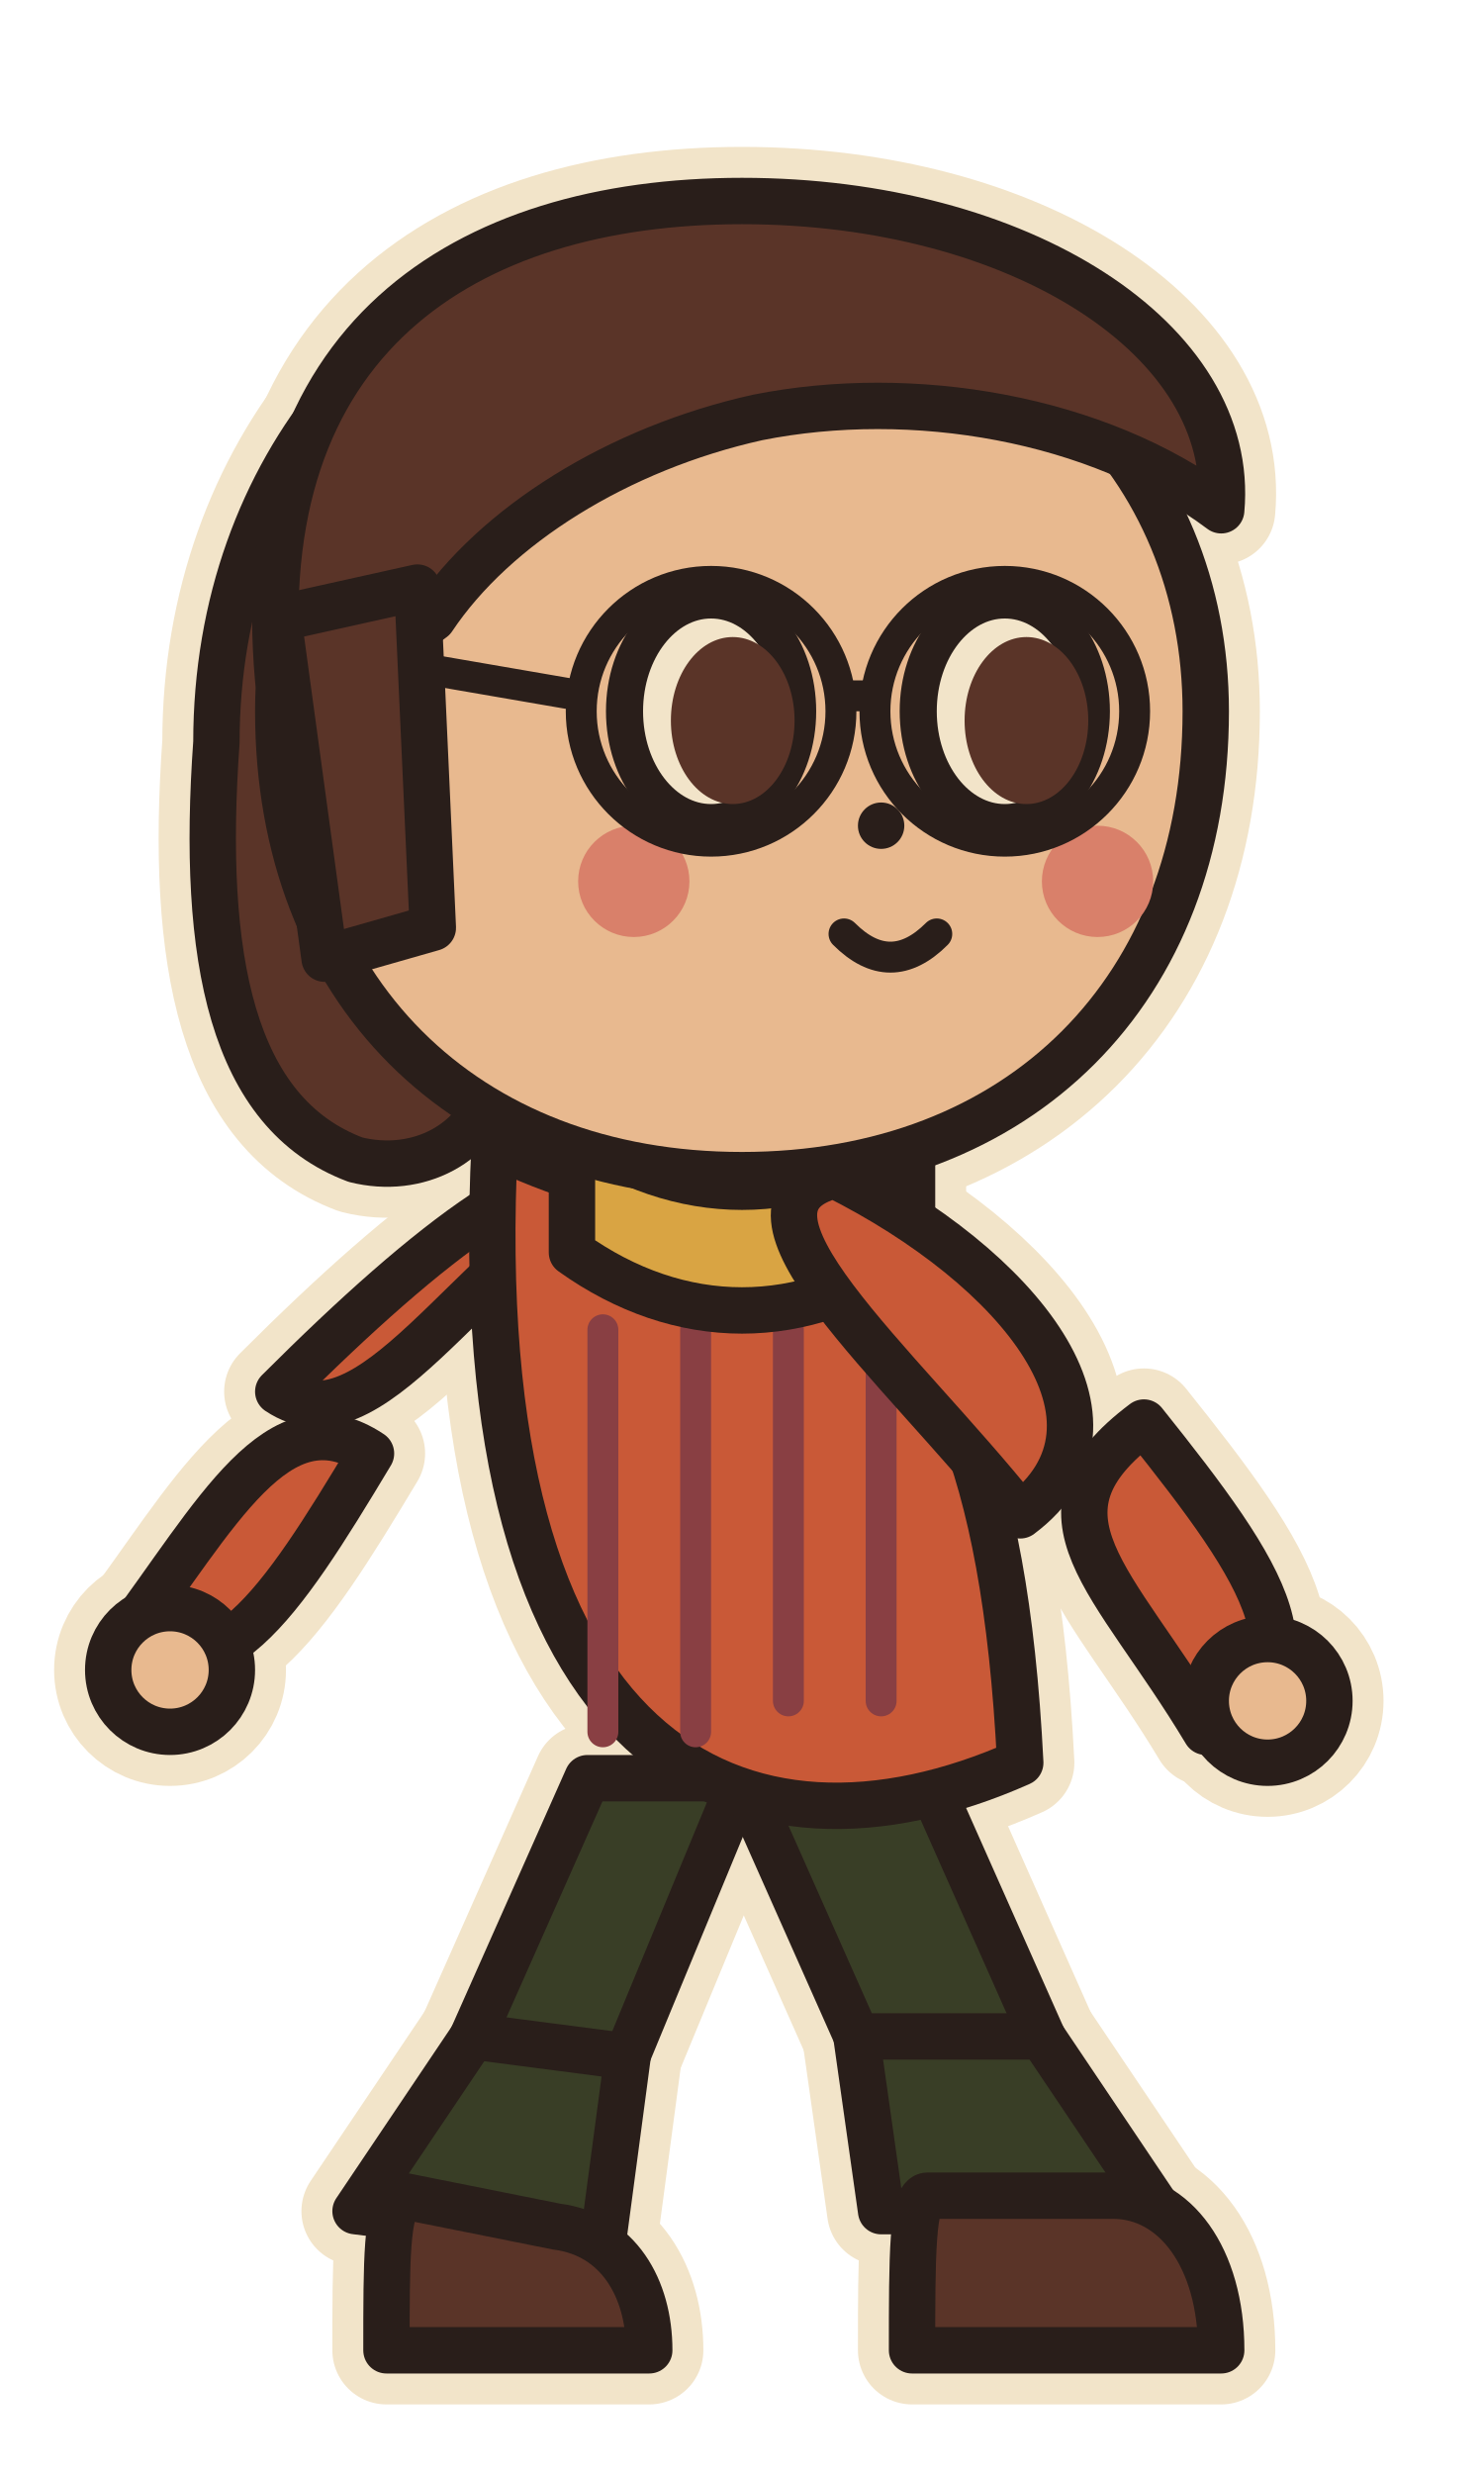
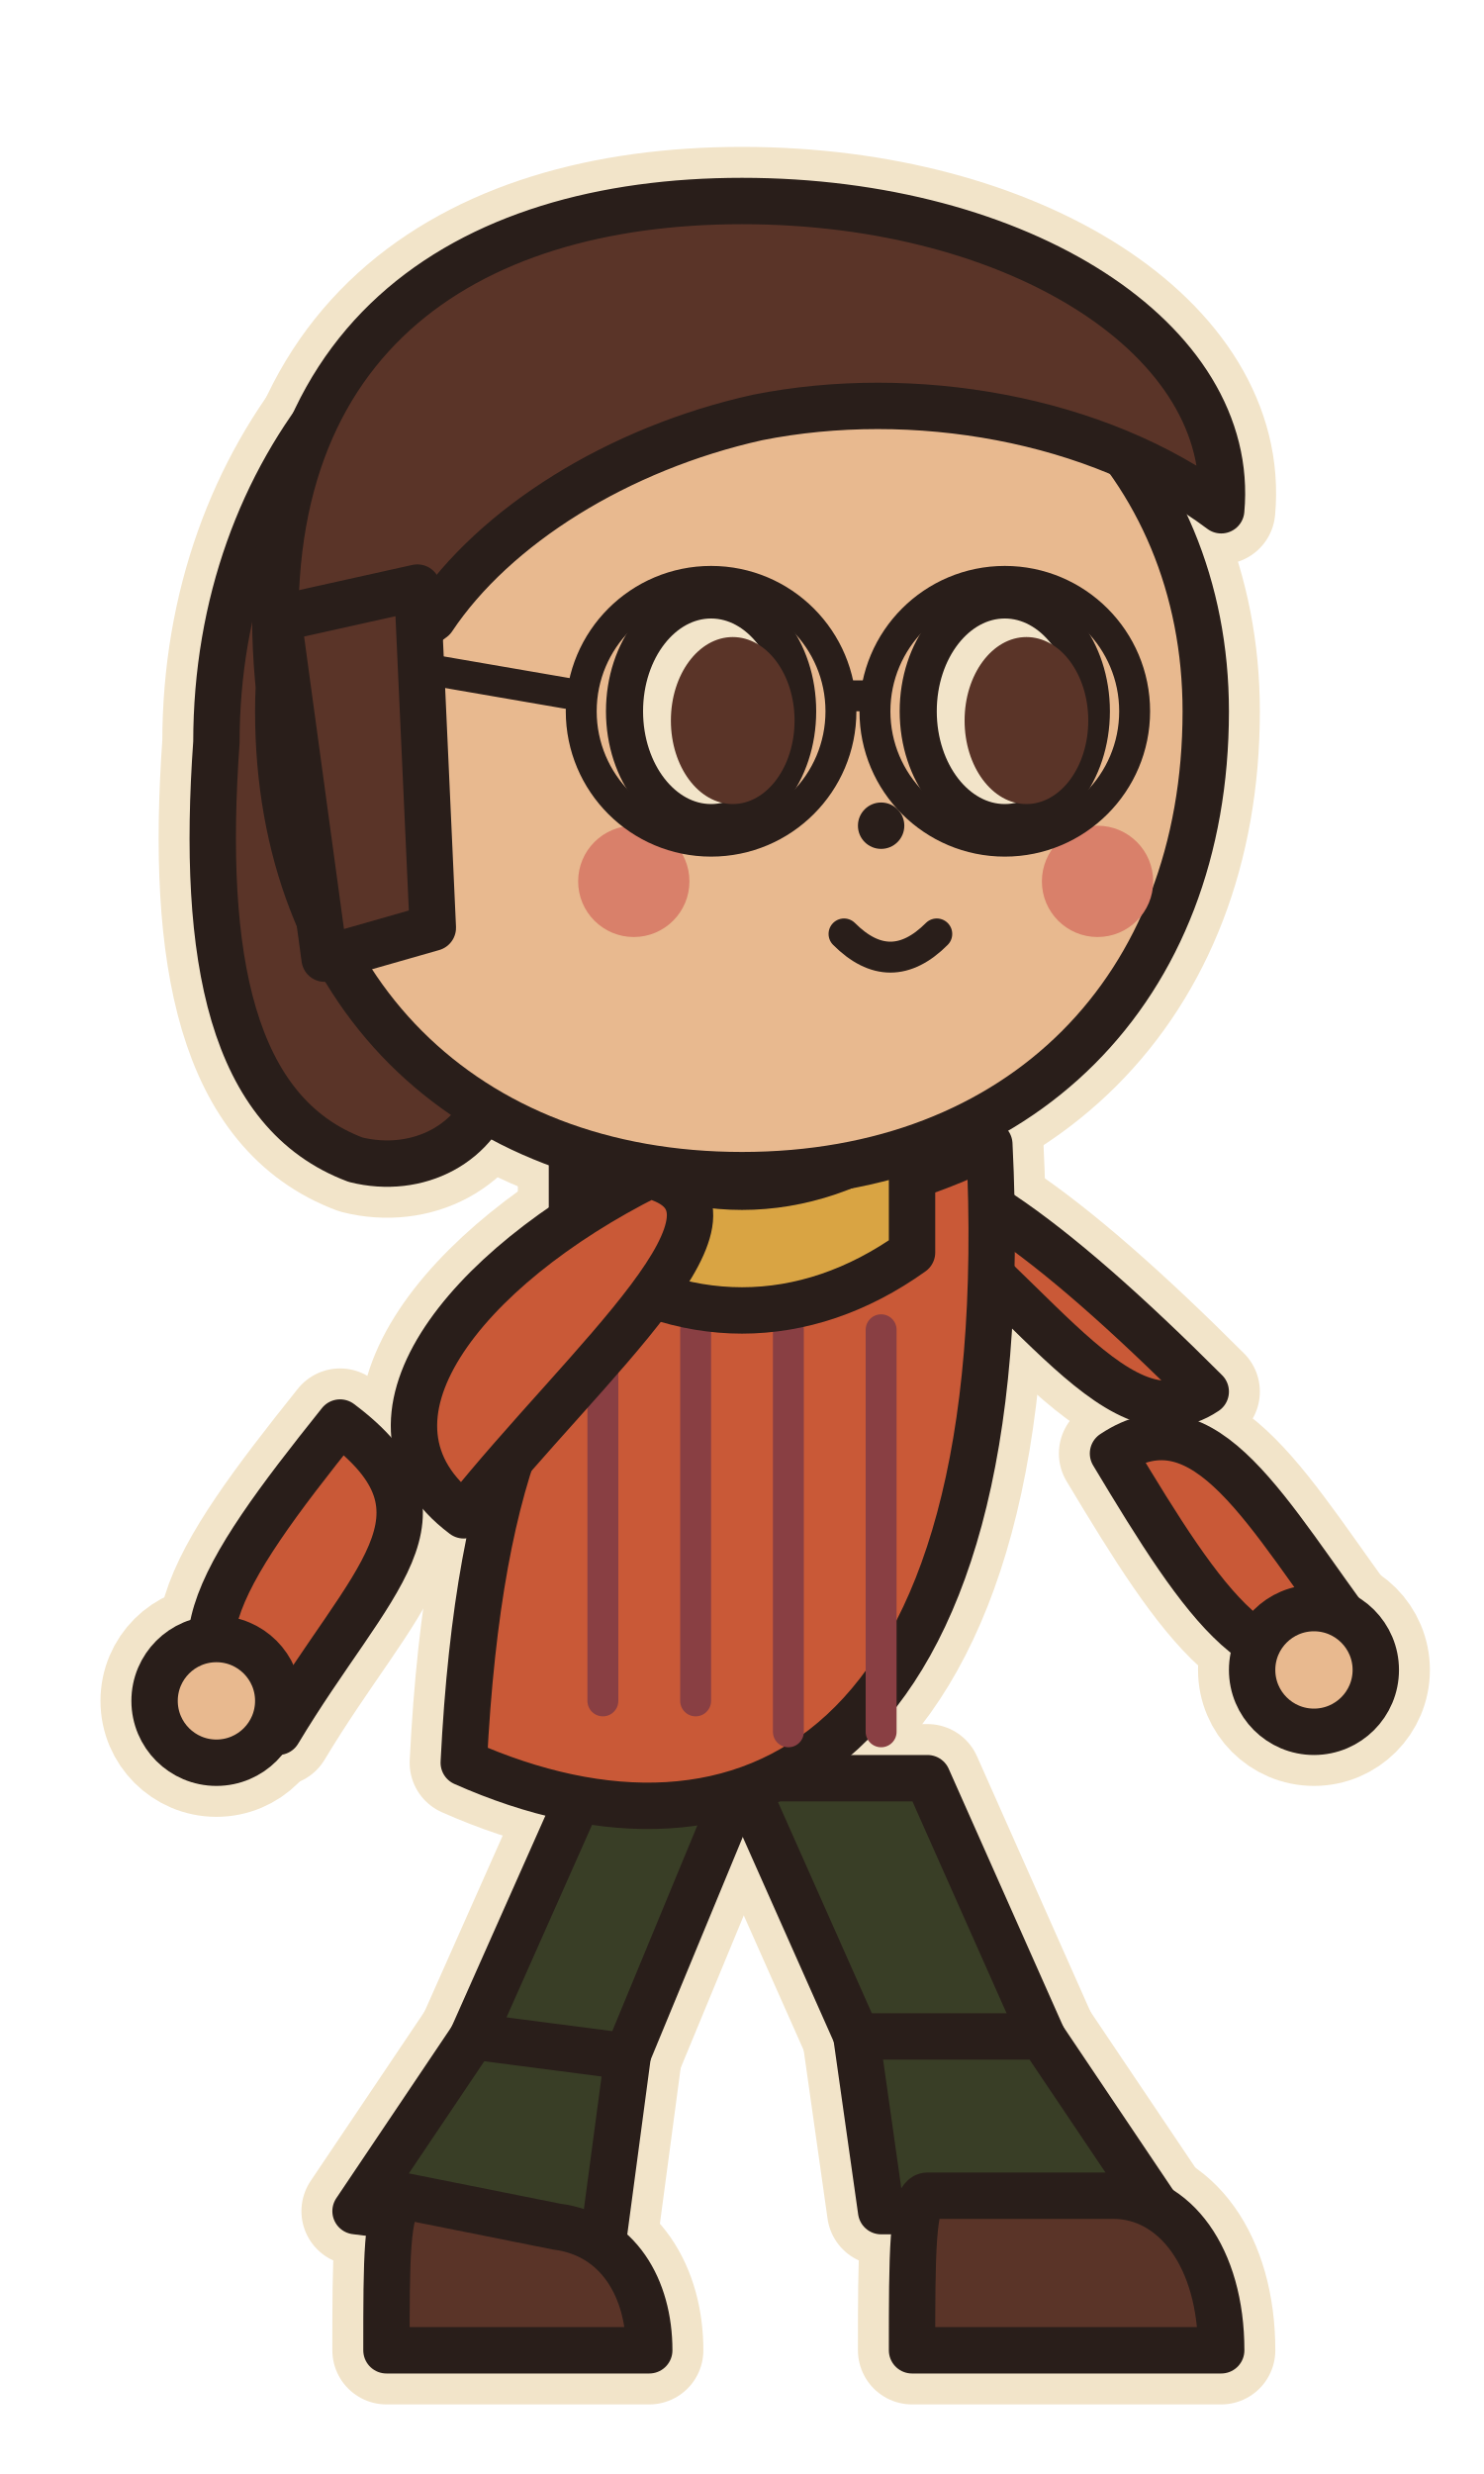
<svg xmlns="http://www.w3.org/2000/svg" viewBox="0 0 96 160" width="96" height="160">
  <g fill="#f2e4c9" stroke="#f2e4c9" stroke-width="7" stroke-linejoin="round" stroke-linecap="round">
-     <path d="M 40,76 C 30,82 24,94 18,90 C 28,80 36,74 40,76 Z" fill="#f2e4c9" />
-     <path d="M 24,94 C 18,104 14,110 8,106 C 14,98 18,90 24,94 Z" fill="#f2e4c9" />
-     <circle cx="11" cy="108" r="4" fill="#f2e4c9" />
+     <path d="M 40,76 C 30,82 24,94 18,90 C 28,80 36,74 40,76 Z" fill="#f2e4c9" transform="translate(96 0) scale(-1 1)" />
+     <path d="M 24,94 C 18,104 14,110 8,106 C 14,98 18,90 24,94 Z" fill="#f2e4c9" transform="translate(96 0) scale(-1 1)" />
+     <circle cx="11" cy="108" r="4" fill="#f2e4c9" transform="translate(96 0) scale(-1 1)" />
    <path d="M 38,115 L 26,142 L 36,144 L 48,115 Z" fill="#f2e4c9" />
    <path d="M 30.6,131.7 L 23,143 L 39,145 L 40.6,133 Z" fill="#f2e4c9" />
    <path d="M 26,142 L 36,144 C 40,144.5 42,148 42,152 L 25,152 C 25,146 25,143 26,142 Z" fill="#f2e4c9" />
    <path d="M 48,115 L 60,142 L 72,142 L 60,115 Z" fill="#f2e4c9" />
    <path d="M 55.4,131.7 L 57,143 L 75,143 L 67.4,131.7 Z" fill="#f2e4c9" />
    <path d="M 60,142 L 72,142 C 76,142 79,146 79,152 L 59,152 C 59,146 59,142 60,142 Z" fill="#f2e4c9" />
-     <path d="M 32,74 C 48,82 64,74 66,114 C 48,122 30,114 32,74 Z" fill="#f2e4c9" />
-     <path d="M 37,73 C 44,78 52,78 59,73 L 59,81 C 52,86 44,86 37,81 Z" fill="#f2e4c9" />
-     <path d="M 54,76 C 66,82 74,92 66,98 C 58,88 46,78 54,76 Z" fill="#f2e4c9" />
-     <path d="M 74,92 C 82,102 86,108 78,112 C 72,102 66,98 74,92 Z" fill="#f2e4c9" />
-     <circle cx="82" cy="110" r="4" fill="#f2e4c9" />
+     <path d="M 32,74 C 48,82 64,74 66,114 C 48,122 30,114 32,74 Z" fill="#f2e4c9" transform="translate(96 0) scale(-1 1)" />
+     <path d="M 37,73 C 44,78 52,78 59,73 L 59,81 C 52,86 44,86 37,81 Z" fill="#f2e4c9" transform="translate(96 0) scale(-1 1)" />
+     <path d="M 54,76 C 66,82 74,92 66,98 C 58,88 46,78 54,76 Z" fill="#f2e4c9" transform="translate(96 0) scale(-1 1)" />
+     <path d="M 74,92 C 82,102 86,108 78,112 C 72,102 66,98 74,92 Z" fill="#f2e4c9" transform="translate(96 0) scale(-1 1)" />
+     <circle cx="82" cy="110" r="4" fill="#f2e4c9" transform="translate(96 0) scale(-1 1)" />
    <path d="M 40,15 C 26,17 14,30 14,48 C 13,62 15,72 23,75 C 27,76 31,74 32,70 L 36,40 Z" fill="#f2e4c9" />
    <path d="M 48,18 C 66,18 78,30 78,46 C 78,64 66,76 48,76 C 30,76 18,64 18,46 C 18,30 30,18 48,18 Z" fill="#f2e4c9" />
    <path d="M 18,44 C 16,22 30,13 48,13 C 66,13 80,22 79,33 C 71,27 59,25 49,27 C 40,29 32,34 28,40 C 24,43 21,44 18,44 Z" fill="#f2e4c9" />
    <path d="M 18,40 L 27,38 L 28,60 L 21,62 Z" fill="#f2e4c9" />
  </g>
  <g stroke="#291e1a" stroke-width="3" stroke-linejoin="round" stroke-linecap="round">
-     <path d="M 40,76 C 30,82 24,94 18,90 C 28,80 36,74 40,76 Z" fill="#c95937" />
-     <path d="M 24,94 C 18,104 14,110 8,106 C 14,98 18,90 24,94 Z" fill="#c95937" />
-     <circle cx="11" cy="108" r="4" fill="#e8b98f" />
+     <path d="M 40,76 C 30,82 24,94 18,90 C 28,80 36,74 40,76 Z" fill="#c95937" transform="translate(96 0) scale(-1 1)" />
+     <path d="M 24,94 C 18,104 14,110 8,106 C 14,98 18,90 24,94 Z" fill="#c95937" transform="translate(96 0) scale(-1 1)" />
+     <circle cx="11" cy="108" r="4" fill="#e8b98f" transform="translate(96 0) scale(-1 1)" />
    <path d="M 38,115 L 26,142 L 36,144 L 48,115 Z" fill="#393e26" />
    <path d="M 30.6,131.7 L 23,143 L 39,145 L 40.6,133 Z" fill="#393e26" />
    <path d="M 26,142 L 36,144 C 40,144.5 42,148 42,152 L 25,152 C 25,146 25,143 26,142 Z" fill="#5a3428" />
    <path d="M 48,115 L 60,142 L 72,142 L 60,115 Z" fill="#393e26" />
    <path d="M 55.4,131.7 L 57,143 L 75,143 L 67.4,131.7 Z" fill="#393e26" />
    <path d="M 60,142 L 72,142 C 76,142 79,146 79,152 L 59,152 C 59,146 59,142 60,142 Z" fill="#5a3428" />
-     <path d="M 32,74 C 48,82 64,74 66,114 C 48,122 30,114 32,74 Z" fill="#c95937" />
-     <path d="M 39,86 L 39,112" fill="none" stroke="#893f43" stroke-width="2" />
-     <path d="M 45,86 L 45,112" fill="none" stroke="#893f43" stroke-width="2" />
-     <path d="M 51,86 L 51,110" fill="none" stroke="#893f43" stroke-width="2" />
-     <path d="M 57,86 L 57,110" fill="none" stroke="#893f43" stroke-width="2" />
-     <path d="M 37,73 C 44,78 52,78 59,73 L 59,81 C 52,86 44,86 37,81 Z" fill="#d9a443" />
-     <path d="M 54,76 C 66,82 74,92 66,98 C 58,88 46,78 54,76 Z" fill="#c95937" />
-     <path d="M 74,92 C 82,102 86,108 78,112 C 72,102 66,98 74,92 Z" fill="#c95937" />
-     <circle cx="82" cy="110" r="4" fill="#e8b98f" />
+     <path d="M 32,74 C 48,82 64,74 66,114 C 48,122 30,114 32,74 Z" fill="#c95937" transform="translate(96 0) scale(-1 1)" />
+     <path d="M 39,86 L 39,112" fill="none" stroke="#893f43" stroke-width="2" transform="translate(96 0) scale(-1 1)" />
+     <path d="M 45,86 L 45,112" fill="none" stroke="#893f43" stroke-width="2" transform="translate(96 0) scale(-1 1)" />
+     <path d="M 51,86 L 51,110" fill="none" stroke="#893f43" stroke-width="2" transform="translate(96 0) scale(-1 1)" />
+     <path d="M 57,86 L 57,110" fill="none" stroke="#893f43" stroke-width="2" transform="translate(96 0) scale(-1 1)" />
+     <path d="M 37,73 C 44,78 52,78 59,73 L 59,81 C 52,86 44,86 37,81 Z" fill="#d9a443" transform="translate(96 0) scale(-1 1)" />
+     <path d="M 54,76 C 66,82 74,92 66,98 C 58,88 46,78 54,76 Z" fill="#c95937" transform="translate(96 0) scale(-1 1)" />
+     <path d="M 74,92 C 82,102 86,108 78,112 C 72,102 66,98 74,92 Z" fill="#c95937" transform="translate(96 0) scale(-1 1)" />
+     <circle cx="82" cy="110" r="4" fill="#e8b98f" transform="translate(96 0) scale(-1 1)" />
    <path d="M 40,15 C 26,17 14,30 14,48 C 13,62 15,72 23,75 C 27,76 31,74 32,70 L 36,40 Z" fill="#5a3428" />
    <path d="M 48,18 C 66,18 78,30 78,46 C 78,64 66,76 48,76 C 30,76 18,64 18,46 C 18,30 30,18 48,18 Z" fill="#e8b98f" />
    <circle cx="41" cy="57" r="3.6" fill="#d9806a" stroke="none" />
    <circle cx="71" cy="57" r="3.6" fill="#d9806a" stroke="none" />
    <ellipse cx="46" cy="46" rx="5.6" ry="7.2" fill="#f2e4c9" stroke-width="2.4" />
    <ellipse cx="47.4" cy="46.6" rx="4" ry="5.4" fill="#5a3428" stroke="none" />
    <ellipse cx="65" cy="46" rx="5.6" ry="7.2" fill="#f2e4c9" stroke-width="2.4" />
    <ellipse cx="66.4" cy="46.6" rx="4" ry="5.4" fill="#5a3428" stroke="none" />
    <circle cx="57" cy="53.4" r="1.5" fill="#291e1a" stroke="none" />
    <circle cx="46" cy="46" r="8.4" fill="none" stroke-width="2" />
    <circle cx="65" cy="46" r="8.4" fill="none" stroke-width="2" />
    <path d="M 54.4,45 L 56.6,45" fill="none" stroke-width="2" />
    <path d="M 37.6,45 L 26,43" fill="none" stroke-width="2" />
    <path d="M 54.6,60.4 Q 57.6,63.4 60.6,60.4" fill="none" stroke-width="2" />
    <path d="M 18,44 C 16,22 30,13 48,13 C 66,13 80,22 79,33 C 71,27 59,25 49,27 C 40,29 32,34 28,40 C 24,43 21,44 18,44 Z" fill="#5a3428" />
    <path d="M 18,40 L 27,38 L 28,60 L 21,62 Z" fill="#5a3428" />
  </g>
</svg>
